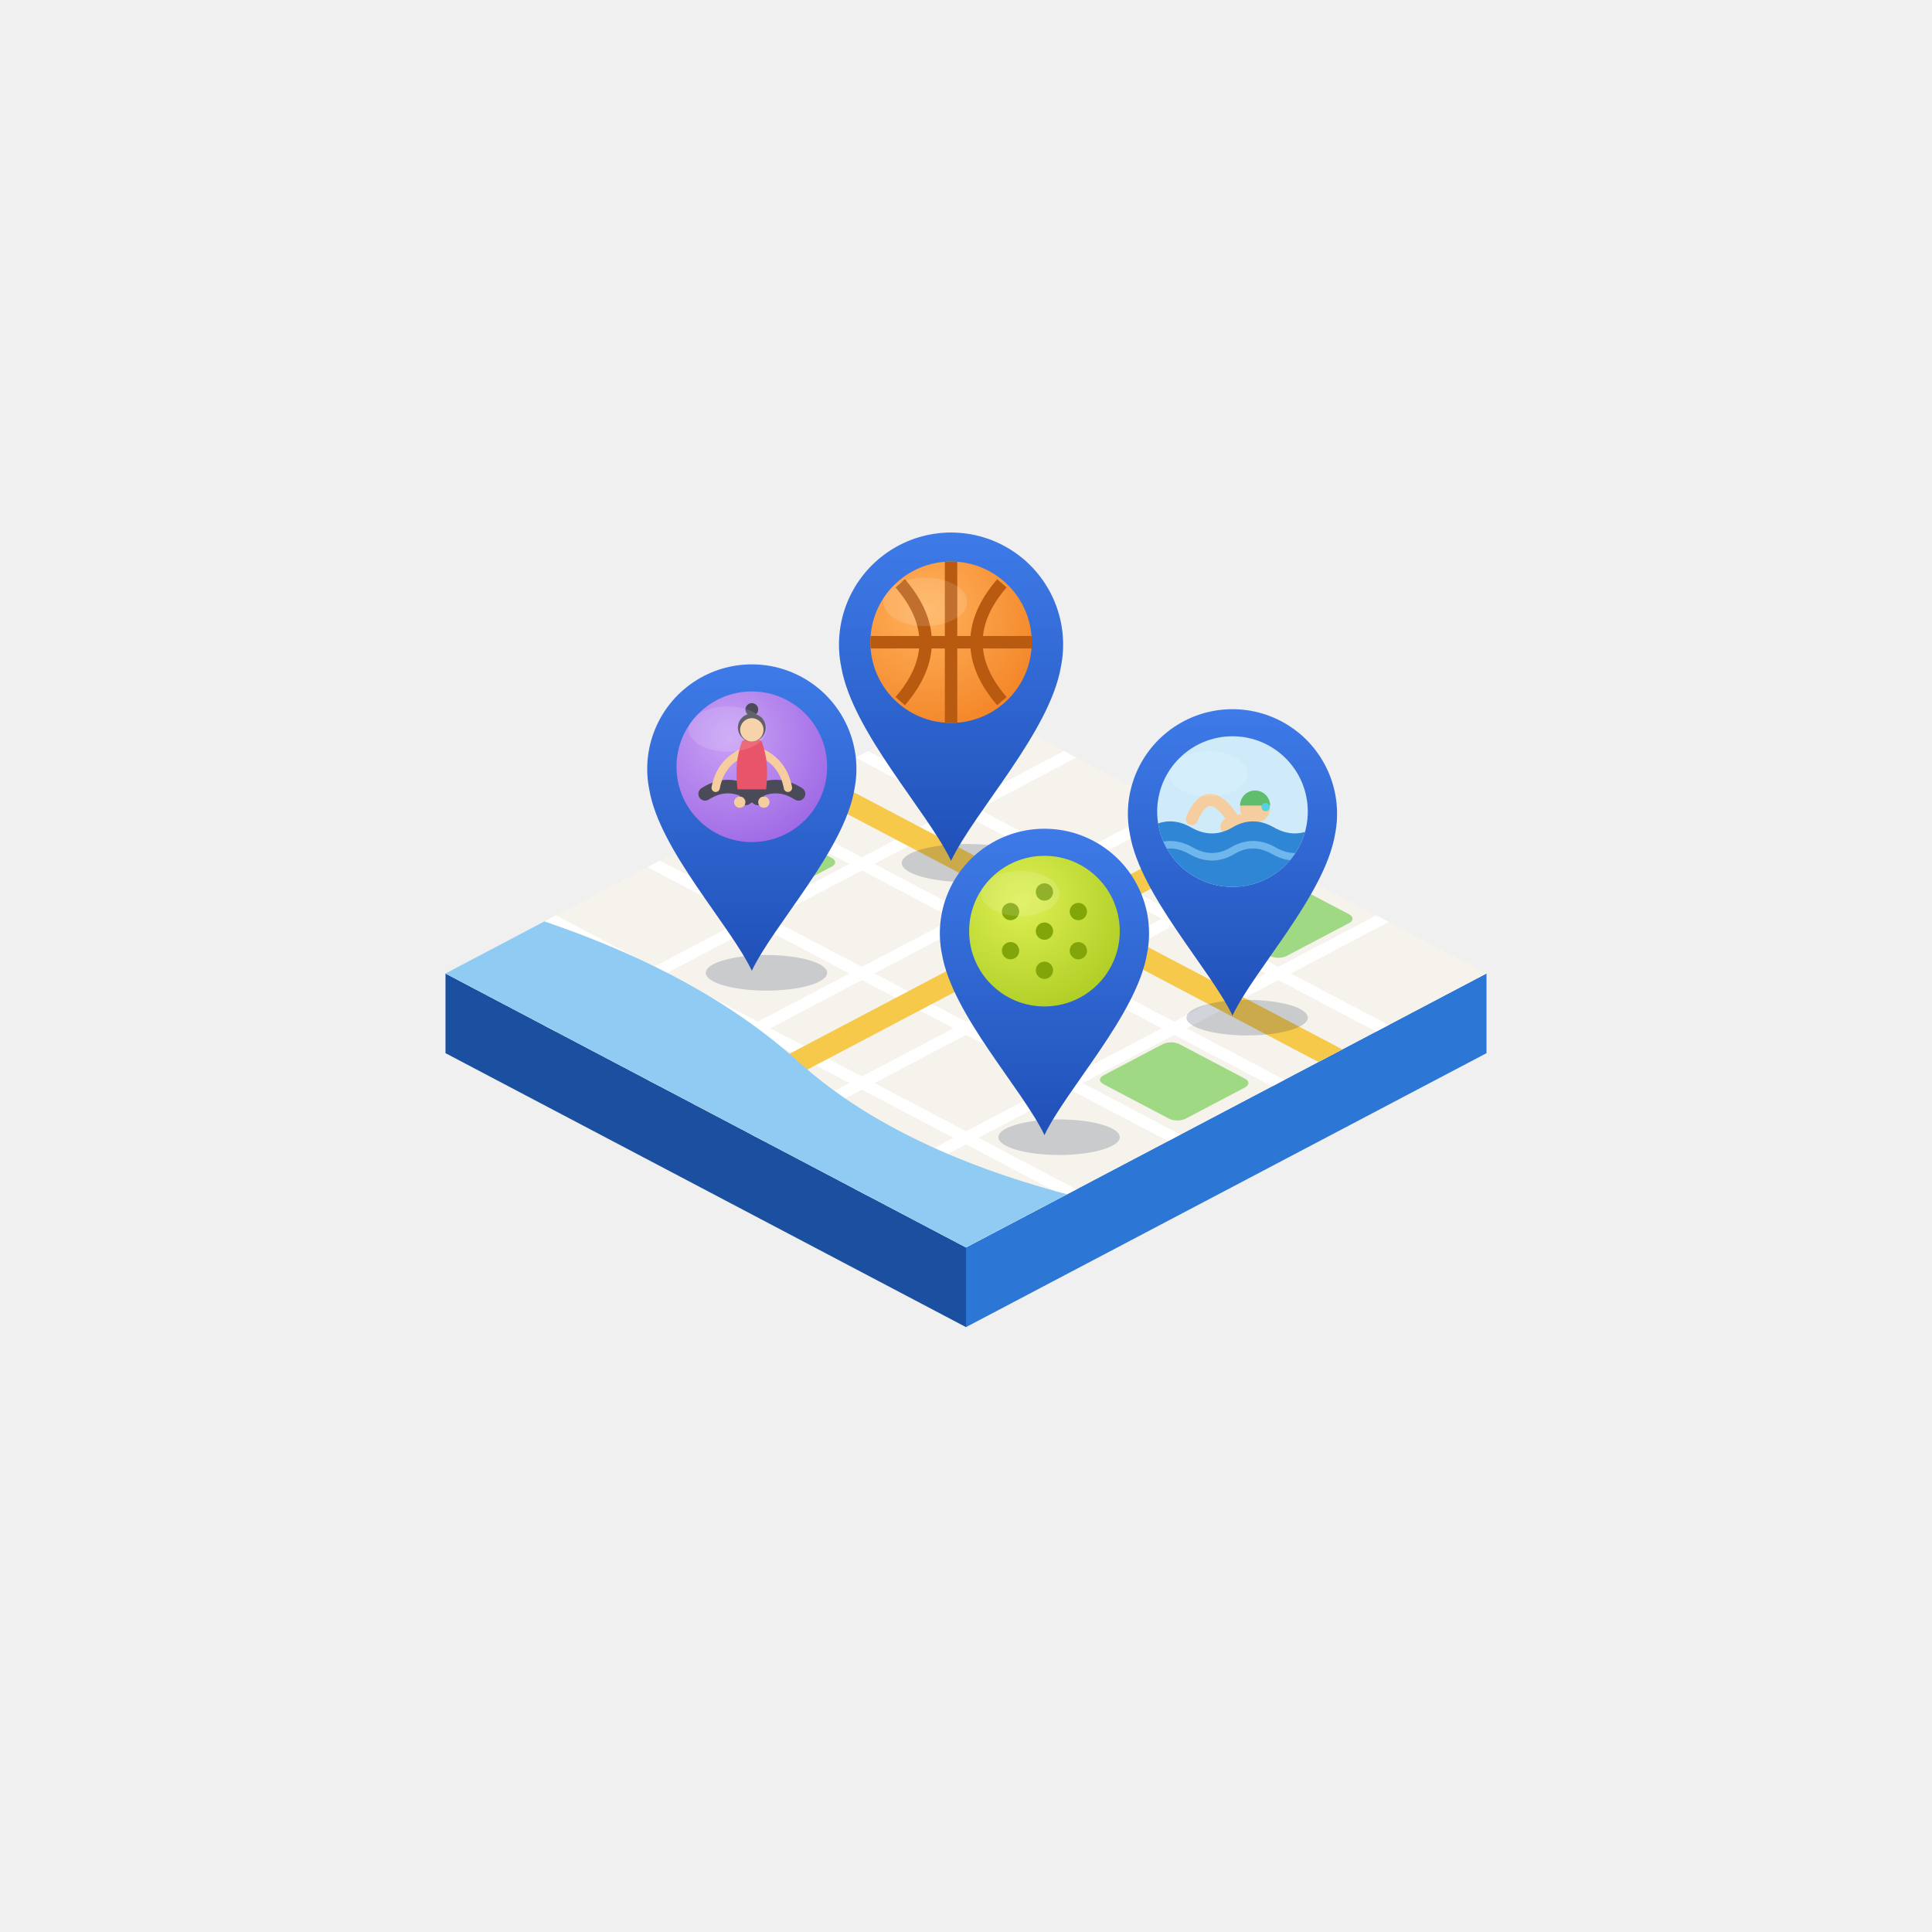
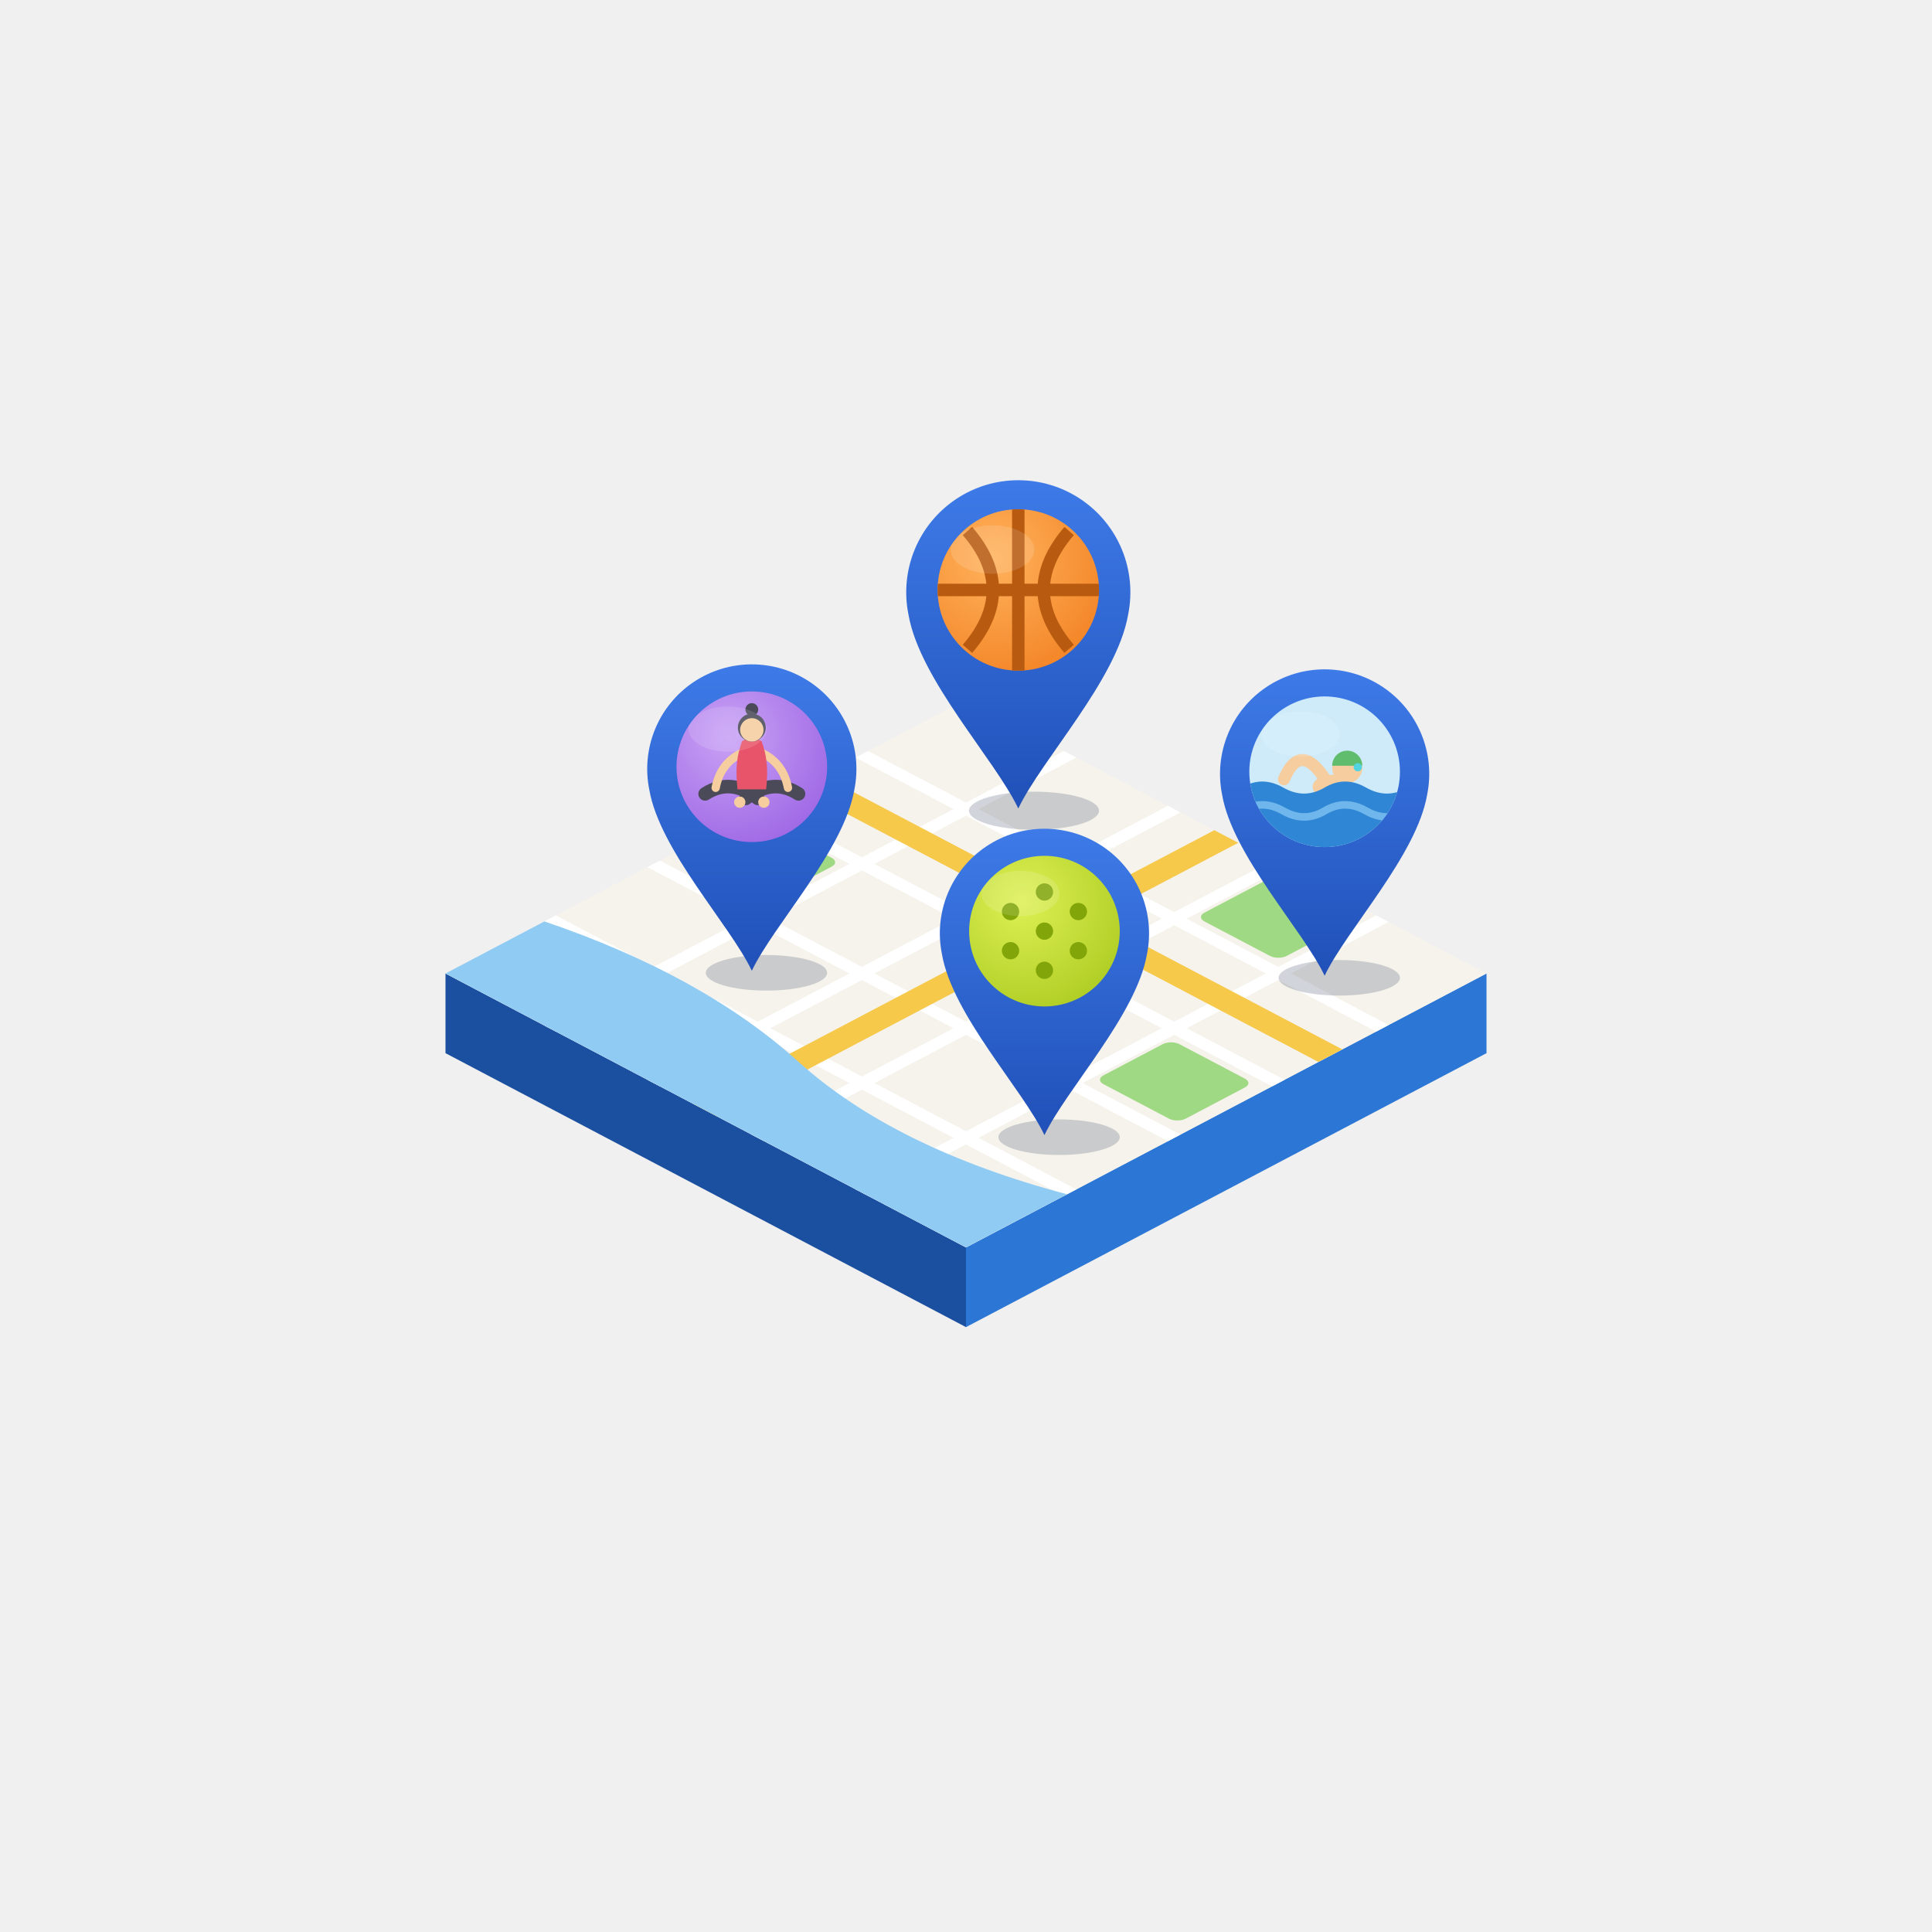
<svg xmlns="http://www.w3.org/2000/svg" width="1024" height="1024" viewBox="0 0 1024 1024">
  <g transform="translate(174.08 174.08) scale(0.66)">
    <polygon points="94,518 512,738 512,802 94,582" fill="#1B4FA0" />
    <polygon points="512,738 930,518 930,582 512,802" fill="#2C77D6" />
    <defs>
      <clipPath id="mapClip">
        <rect width="1000" height="1000" />
      </clipPath>
    </defs>
    <g transform="matrix(0.418 0.22 -0.418 0.22 512 298)" clip-path="url(#mapClip)">
      <rect width="1000" height="1000" fill="#F6F3EC" />
      <g stroke="#FFFFFF" stroke-width="24" fill="none">
        <path d="M 200 0 L 200 1000" />
        <path d="M 400 0 L 400 1000" />
        <path d="M 600 0 L 600 1000" />
        <path d="M 800 0 L 800 1000" />
        <path d="M 0 200 L 1000 200" />
        <path d="M 0 400 L 1000 400" />
        <path d="M 0 600 L 1000 600" />
        <path d="M 0 800 L 1000 800" />
      </g>
      <rect x="618" y="24" width="158" height="152" rx="16" fill="#9FD983" />
      <rect x="24" y="418" width="152" height="158" rx="16" fill="#9FD983" />
      <rect x="818" y="424" width="158" height="146" rx="16" fill="#9FD983" />
      <g stroke="#F6C94B" stroke-width="46" fill="none">
        <path d="M 500 0 L 500 1000" />
        <path d="M 0 300 L 1000 300" />
      </g>
      <path d="M 0 810 Q 250 756 500 822 T 1000 806 L 1000 1000 L 0 1000 Z" fill="#90CBF4" />
    </g>
-     <ellipse cx="512.6" cy="429.3" rx="52.2" ry="15.3" fill="#1B2B4A" opacity="0.20" />
+     <ellipse cx="566.6" cy="387.3" rx="52.2" ry="15.3" fill="#1B2B4A" opacity="0.20" />
    <ellipse cx="351.76" cy="517.48" rx="48.72" ry="14.28" fill="#1B2B4A" opacity="0.20" />
-     <ellipse cx="737.76" cy="553.48" rx="48.72" ry="14.28" fill="#1B2B4A" opacity="0.20" />
+     <ellipse cx="811.76" cy="521.48" rx="48.72" ry="14.28" fill="#1B2B4A" opacity="0.20" />
    <ellipse cx="586.76" cy="649.48" rx="48.72" ry="14.28" fill="#1B2B4A" opacity="0.20" />
    <defs>
-       <linearGradient id="pinGradblue500252" x1="0" y1="0" x2="0" y2="1">
+       <linearGradient id="pinGradblue554210" x1="0" y1="0" x2="0" y2="1">
        <stop offset="0" stop-color="#3E7BE8" />
        <stop offset="1" stop-color="#2050B8" />
      </linearGradient>
    </defs>
-     <path d="M 500 427.5                C 481.1 387.9 420.8 324.0 411.8 271.8                A 90 90 0 1 1 588.2 271.8                C 579.2 324.0 518.9 387.9 500 427.5 Z" fill="url(#pinGradblue500252)" />
+     <path d="M 554 385.5                C 535.1 345.9 474.8 282.0 465.8 229.8                A 90 90 0 1 1 642.2 229.8                C 633.2 282.0 572.9 345.9 554 385.5 Z" fill="url(#pinGradblue554210)" />
    <defs>
-       <radialGradient id="ballGrad500252" cx="0.35" cy="0.3" r="1">
+       <radialGradient id="ballGrad554210" cx="0.35" cy="0.3" r="1">
        <stop offset="0" stop-color="#FFB25C" />
        <stop offset="1" stop-color="#F07818" />
      </radialGradient>
-       <clipPath id="ballClip500252">
-         <circle cx="500" cy="252" r="64.8" />
+       <clipPath id="ballClip554210">
+         <circle cx="554" cy="210" r="64.8" />
      </clipPath>
    </defs>
-     <circle cx="500" cy="252" r="64.8" fill="url(#ballGrad500252)" />
-     <g stroke="#B85A10" stroke-width="10" fill="none" clip-path="url(#ballClip500252)">
-       <path d="M 500 187.2 L 500 316.8" />
-       <path d="M 435.2 252 L 564.8 252" />
-       <path d="M 459.176 204.696 Q 500 252 459.176 299.304" />
-       <path d="M 540.824 204.696 Q 500 252 540.824 299.304" />
+     <circle cx="554" cy="210" r="64.8" fill="url(#ballGrad554210)" />
+     <g stroke="#B85A10" stroke-width="10" fill="none" clip-path="url(#ballClip554210)">
+       <path d="M 554 145.2 L 554 274.8" />
+       <path d="M 489.2 210 L 618.8 210" />
+       <path d="M 513.176 162.696 Q 554 210 513.176 257.304" />
+       <path d="M 594.824 162.696 Q 554 210 594.824 257.304" />
    </g>
    <defs>
-       <clipPath id="discClip500252">
-         <circle cx="500" cy="252" r="64.8" />
+       <clipPath id="discClip554210">
+         <circle cx="554" cy="210" r="64.8" />
      </clipPath>
    </defs>
-     <ellipse cx="479.264" cy="219.6" rx="33.696" ry="19.44" fill="#FFFFFF" opacity="0.13" clip-path="url(#discClip500252)" />
+     <ellipse cx="533.264" cy="177.6" rx="33.696" ry="19.44" fill="#FFFFFF" opacity="0.13" clip-path="url(#discClip554210)" />
    <defs>
      <linearGradient id="pinGradblue340352" x1="0" y1="0" x2="0" y2="1">
        <stop offset="0" stop-color="#3E7BE8" />
        <stop offset="1" stop-color="#2050B8" />
      </linearGradient>
    </defs>
    <path d="M 340 515.8                C 322.36 478.84 266.08 419.2 257.68 370.48                A 84 84 0 1 1 422.32 370.48                C 413.92 419.2 357.64 478.84 340 515.8 Z" fill="url(#pinGradblue340352)" />
    <defs>
      <radialGradient id="yog340352" cx="0.35" cy="0.3" r="1">
        <stop offset="0" stop-color="#C9A2F5" />
        <stop offset="1" stop-color="#9257E0" />
      </radialGradient>
    </defs>
    <circle cx="340" cy="352" r="60.48" fill="url(#yog340352)" />
    <g>
      <path d="M 302.502 373.773 Q 323.066 360.467 344.838 377.402" stroke="#4A4A58" stroke-width="10.886" fill="none" stroke-linecap="round" />
      <path d="M 377.498 373.773 Q 356.934 360.467 335.162 377.402" stroke="#4A4A58" stroke-width="10.886" fill="none" stroke-linecap="round" />
      <circle cx="330.323" cy="380.426" r="4.536" fill="#F6CD9E" />
      <circle cx="349.677" cy="380.426" r="4.536" fill="#F6CD9E" />
      <path d="M 331.533 341.114 Q 314.598 349.581 310.97 368.934" stroke="#F6CD9E" stroke-width="6.653" fill="none" stroke-linecap="round" />
      <path d="M 348.467 341.114 Q 365.402 349.581 369.03 368.934" stroke="#F6CD9E" stroke-width="6.653" fill="none" stroke-linecap="round" />
      <path d="M 332.138 331.437                  C 327.904 343.533 326.694 353.21 328.509 370.144                  L 351.491 370.144                  C 353.306 353.21 352.096 343.533 347.862 331.437                  Q 340 326.598 332.138 331.437 Z" fill="#E8556A" />
      <circle cx="340" cy="320.55" r="11.189" fill="#4A4A58" />
      <circle cx="340" cy="306.035" r="5.141" fill="#4A4A58" />
      <circle cx="340" cy="322.365" r="9.374" fill="#F6CD9E" />
    </g>
    <defs>
      <clipPath id="discClip340352">
        <circle cx="340" cy="352" r="60.48" />
      </clipPath>
    </defs>
    <ellipse cx="320.646" cy="321.76" rx="31.45" ry="18.144" fill="#FFFFFF" opacity="0.13" clip-path="url(#discClip340352)" />
    <defs>
-       <linearGradient id="pinGradblue726388" x1="0" y1="0" x2="0" y2="1">
+       <linearGradient id="pinGradblue800356" x1="0" y1="0" x2="0" y2="1">
        <stop offset="0" stop-color="#3E7BE8" />
        <stop offset="1" stop-color="#2050B8" />
      </linearGradient>
    </defs>
-     <path d="M 726 551.8                C 708.36 514.84 652.08 455.2 643.68 406.48                A 84 84 0 1 1 808.32 406.48                C 799.92 455.2 743.64 514.84 726 551.8 Z" fill="url(#pinGradblue726388)" />
+     <path d="M 800 519.8                C 782.36 482.84 726.08 423.2 717.68 374.48                A 84 84 0 1 1 882.32 374.48                C 873.92 423.2 817.64 482.84 800 519.8 Z" fill="url(#pinGradblue800356)" />
    <defs>
-       <clipPath id="swmClip726388">
-         <circle cx="726" cy="388" r="60.48" />
+       <clipPath id="swmClip800356">
+         <circle cx="800" cy="356" r="60.48" />
      </clipPath>
    </defs>
-     <circle cx="726" cy="388" r="60.48" fill="#CFEBFA" />
-     <g clip-path="url(#swmClip726388)">
-       <ellipse cx="732.048" cy="400.096" rx="15.725" ry="9.677" fill="#F6CD9E" />
-       <circle cx="744.144" cy="384.976" r="12.096" fill="#F6CD9E" />
-       <path d="M 732.048 383.162 A 12.096 12.096 0 0 1 756.24 383.162 Z" fill="#5FBD6D" />
-       <circle cx="752.611" cy="384.371" r="3.326" fill="#53D3E0" />
-       <path d="M 727.21 395.258 Q 706.646 362.598 693.341 394.048" stroke="#F6CD9E" stroke-width="9.677" fill="none" stroke-linecap="round" />
-       <path d="M 659.472 400.701 q 16.33 -9.677 33.264 0 t 33.264 0 t 33.264 0 t 33.264 0 L 792.528 460.576 L 659.472 460.576 Z" fill="#2E86D4" />
-       <path d="M 659.472 419.45 q 16.33 -9.677 33.264 0 t 33.264 0 t 33.264 0 t 33.264 0" stroke="#6FB6EC" stroke-width="6.048" fill="none" stroke-linecap="round" />
+     <circle cx="800" cy="356" r="60.48" fill="#CFEBFA" />
+     <g clip-path="url(#swmClip800356)">
+       <ellipse cx="806.048" cy="368.096" rx="15.725" ry="9.677" fill="#F6CD9E" />
+       <circle cx="818.144" cy="352.976" r="12.096" fill="#F6CD9E" />
+       <path d="M 806.048 351.162 A 12.096 12.096 0 0 1 830.24 351.162 Z" fill="#5FBD6D" />
+       <circle cx="826.611" cy="352.371" r="3.326" fill="#53D3E0" />
+       <path d="M 801.21 363.258 Q 780.646 330.598 767.341 362.048" stroke="#F6CD9E" stroke-width="9.677" fill="none" stroke-linecap="round" />
+       <path d="M 733.472 368.701 q 16.33 -9.677 33.264 0 t 33.264 0 t 33.264 0 t 33.264 0 L 866.528 428.576 L 733.472 428.576 Z" fill="#2E86D4" />
+       <path d="M 733.472 387.45 q 16.33 -9.677 33.264 0 t 33.264 0 t 33.264 0 t 33.264 0" stroke="#6FB6EC" stroke-width="6.048" fill="none" stroke-linecap="round" />
    </g>
    <defs>
-       <clipPath id="discClip726388">
-         <circle cx="726" cy="388" r="60.48" />
+       <clipPath id="discClip800356">
+         <circle cx="800" cy="356" r="60.48" />
      </clipPath>
    </defs>
-     <ellipse cx="706.646" cy="357.76" rx="31.45" ry="18.144" fill="#FFFFFF" opacity="0.13" clip-path="url(#discClip726388)" />
+     <ellipse cx="780.646" cy="325.76" rx="31.45" ry="18.144" fill="#FFFFFF" opacity="0.13" clip-path="url(#discClip800356)" />
    <defs>
      <linearGradient id="pinGradblue575484" x1="0" y1="0" x2="0" y2="1">
        <stop offset="0" stop-color="#3E7BE8" />
        <stop offset="1" stop-color="#2050B8" />
      </linearGradient>
    </defs>
    <path d="M 575 647.8                C 557.36 610.84 501.08 551.2 492.68 502.48                A 84 84 0 1 1 657.32 502.48                C 648.92 551.2 592.64 610.84 575 647.8 Z" fill="url(#pinGradblue575484)" />
    <defs>
      <radialGradient id="pkl575484" cx="0.35" cy="0.3" r="1">
        <stop offset="0" stop-color="#DDF054" />
        <stop offset="1" stop-color="#A2C316" />
      </radialGradient>
    </defs>
    <circle cx="575" cy="484" r="60.48" fill="url(#pkl575484)" />
    <circle cx="575" cy="484" r="6.955" fill="#82A50A" />
    <circle cx="575.0" cy="452.55" r="6.955" fill="#82A50A" />
    <circle cx="602.236" cy="468.275" r="6.955" fill="#82A50A" />
    <circle cx="602.236" cy="499.725" r="6.955" fill="#82A50A" />
    <circle cx="575.0" cy="515.45" r="6.955" fill="#82A50A" />
    <circle cx="547.764" cy="499.725" r="6.955" fill="#82A50A" />
    <circle cx="547.764" cy="468.275" r="6.955" fill="#82A50A" />
    <defs>
      <clipPath id="discClip575484">
        <circle cx="575" cy="484" r="60.48" />
      </clipPath>
    </defs>
    <ellipse cx="555.646" cy="453.76" rx="31.45" ry="18.144" fill="#FFFFFF" opacity="0.13" clip-path="url(#discClip575484)" />
  </g>
</svg>
